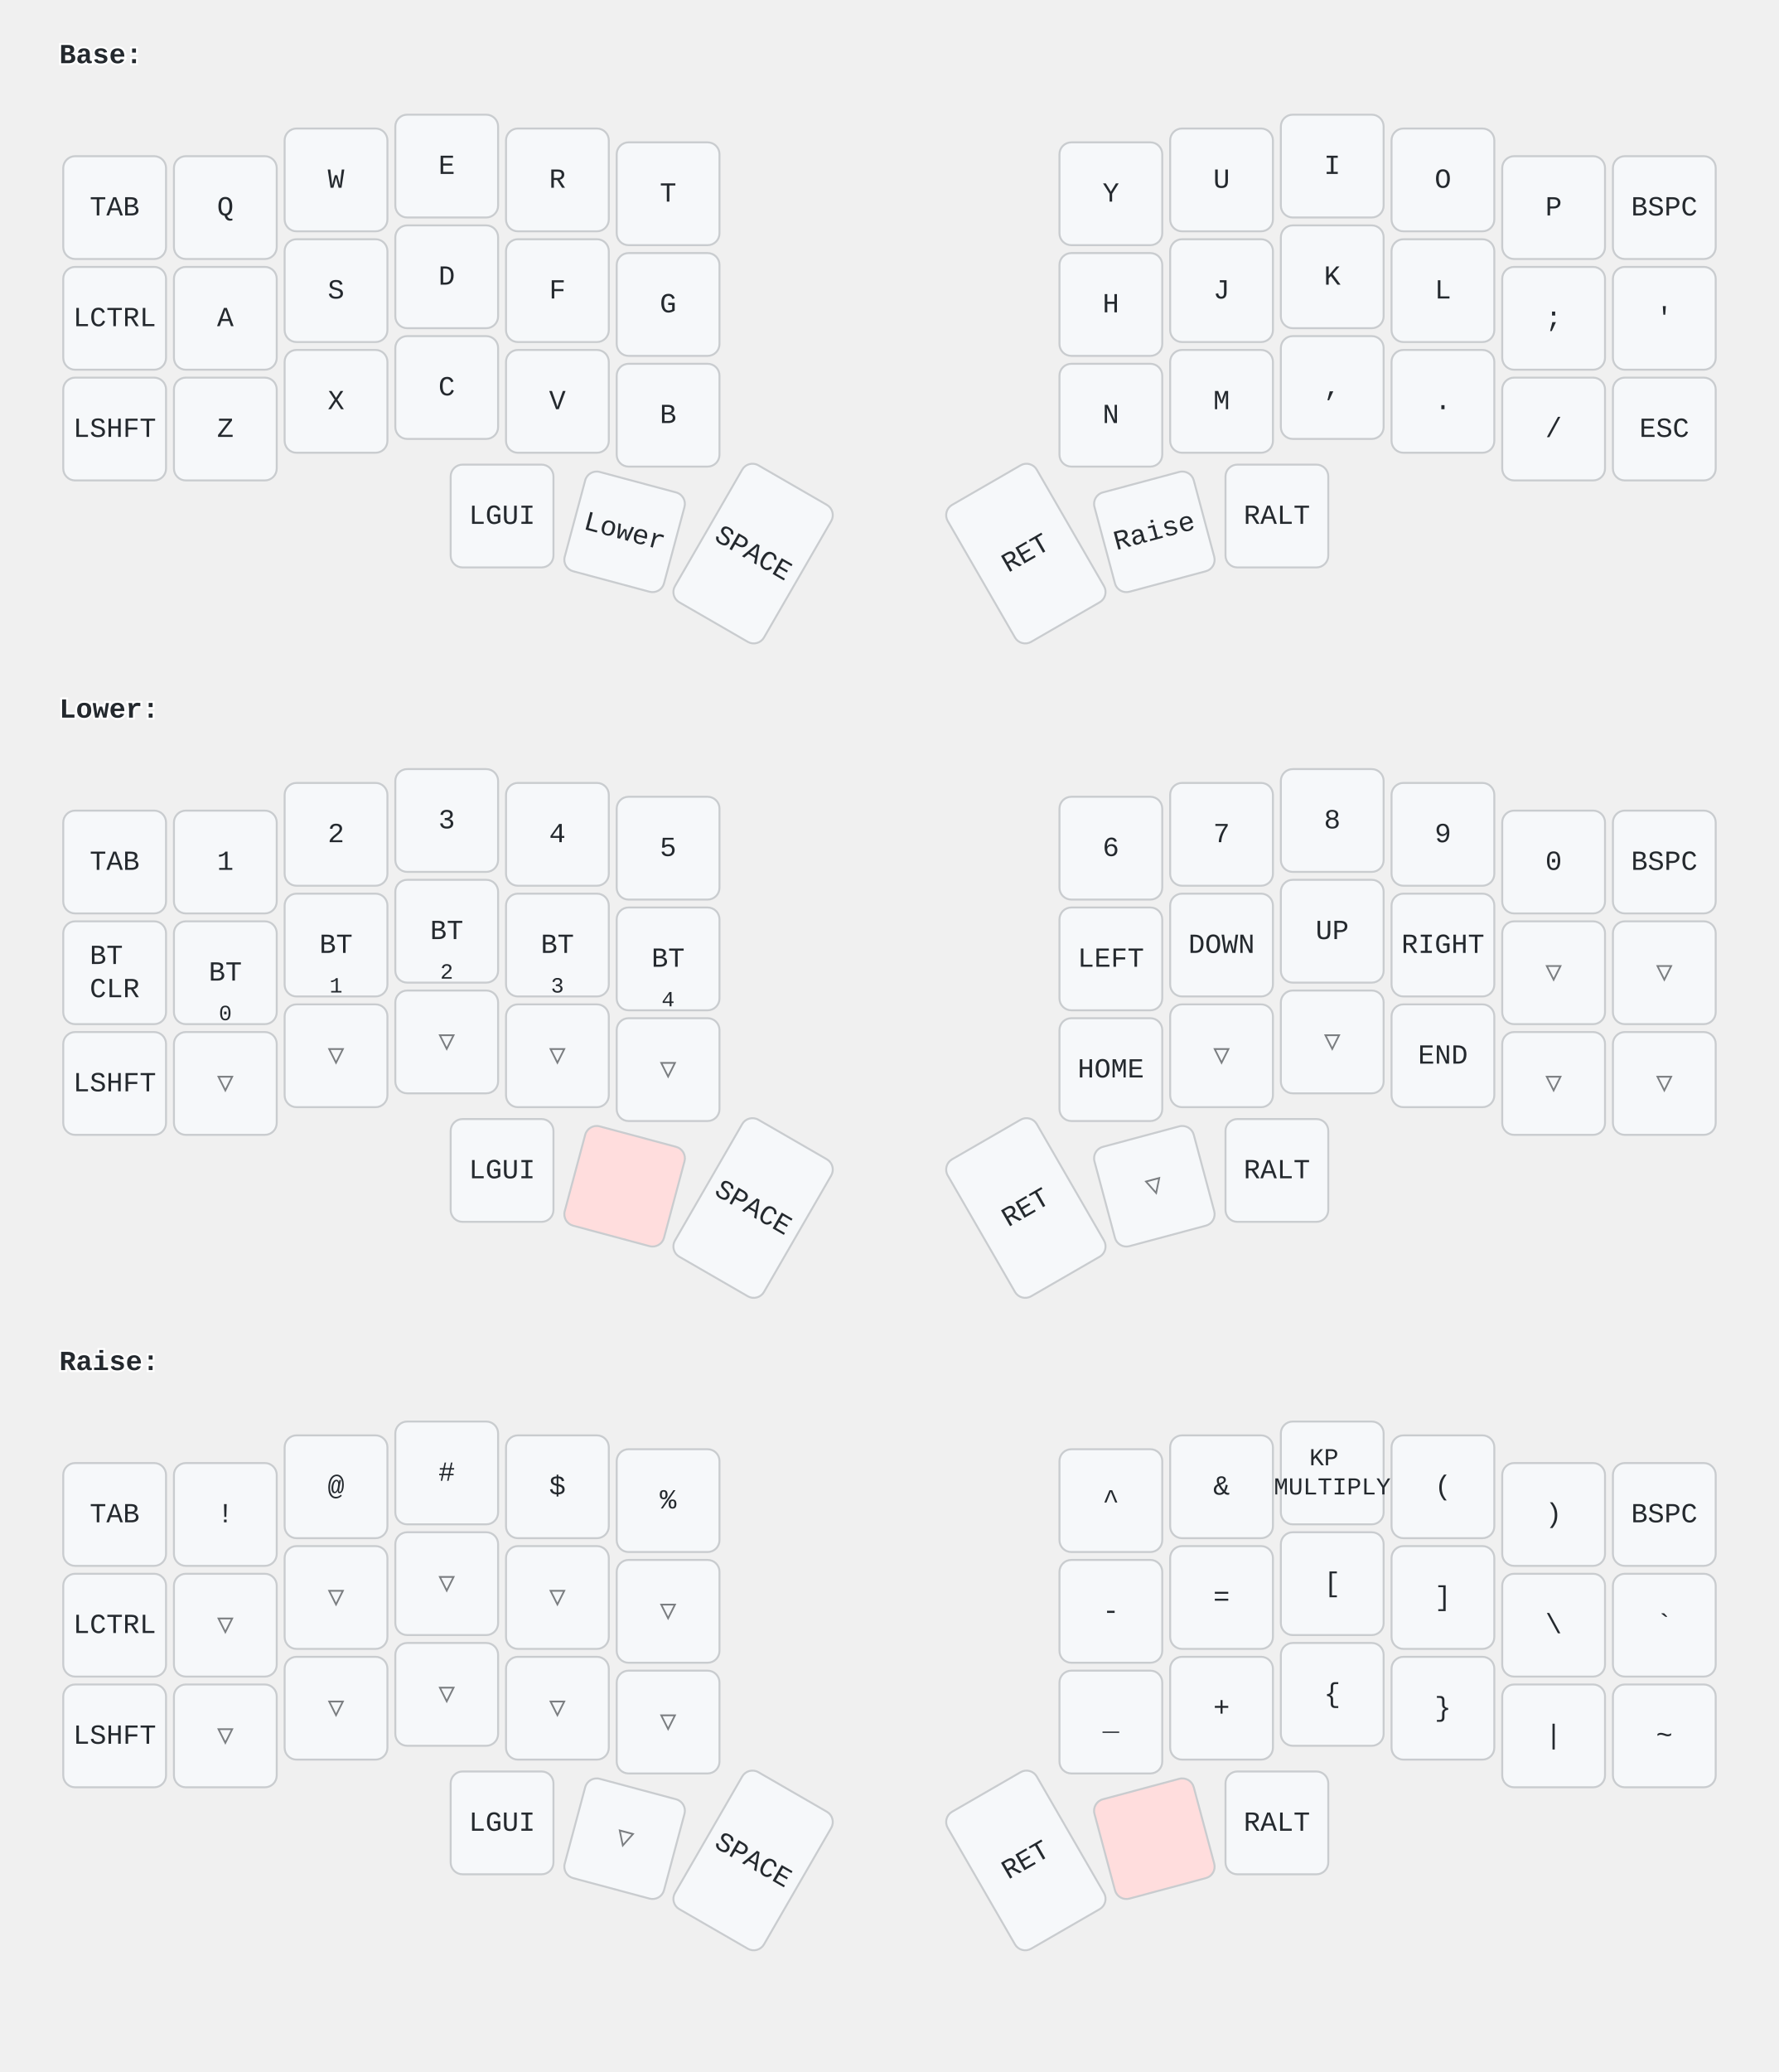
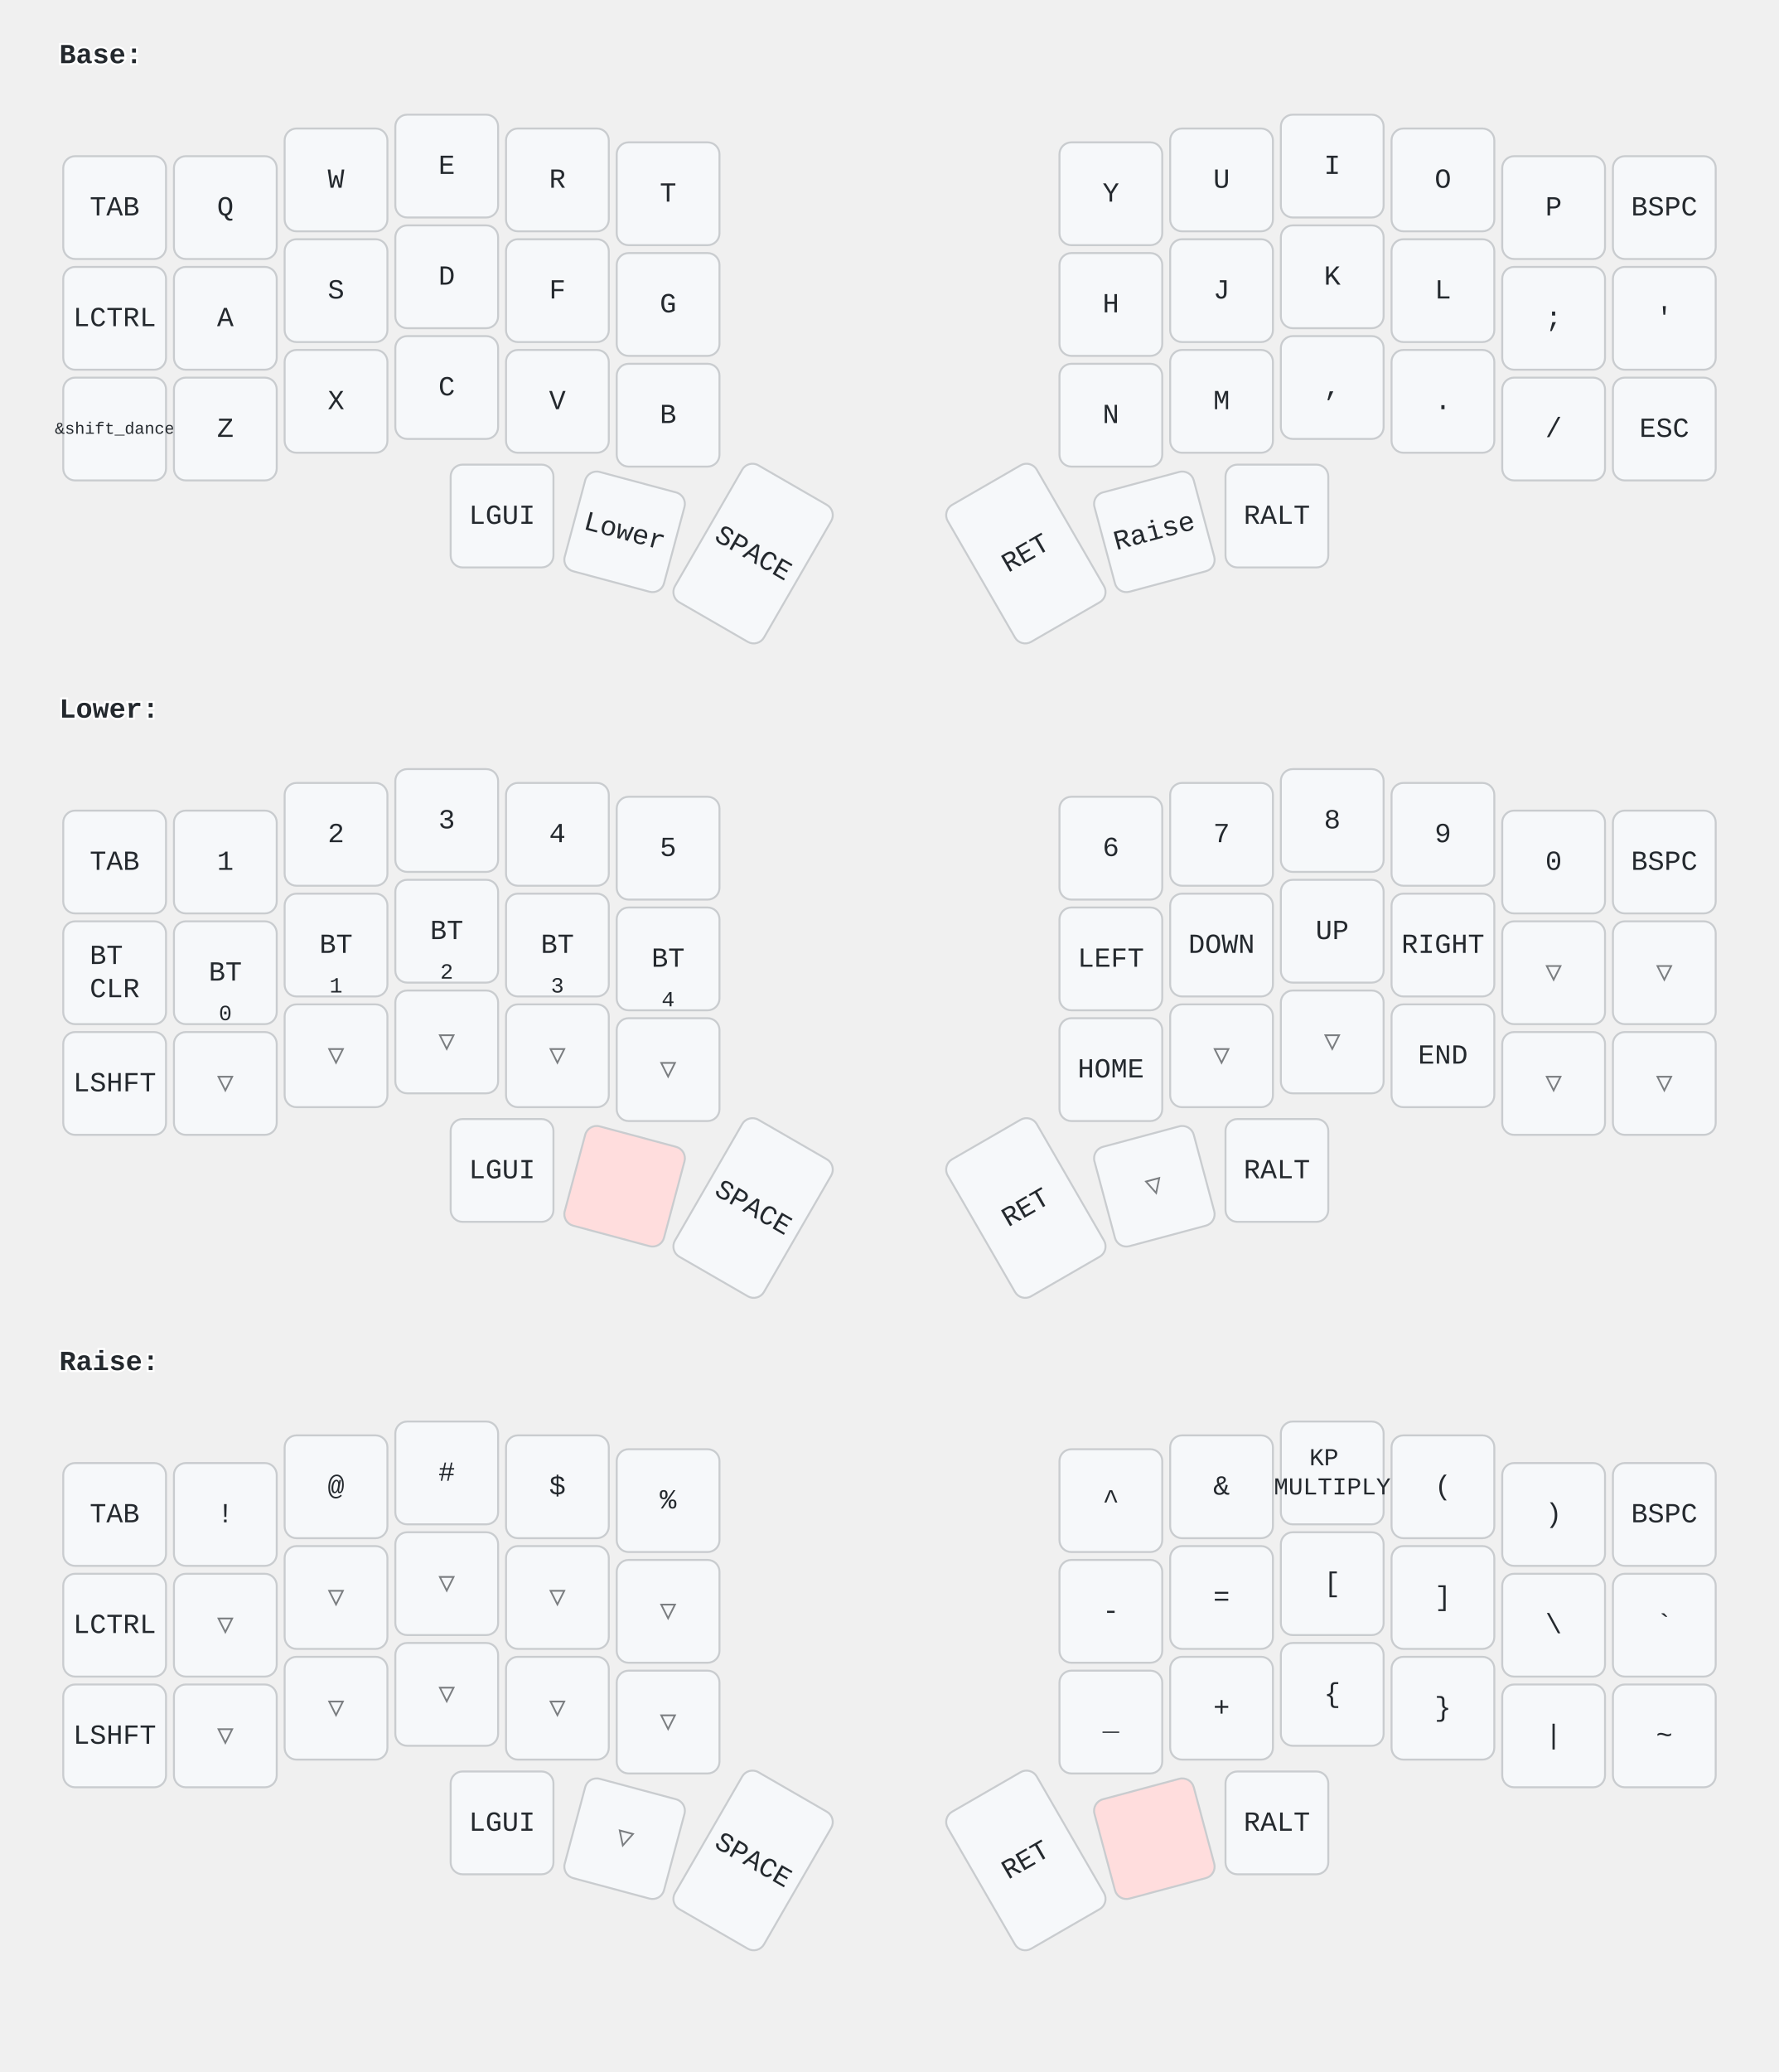
<svg xmlns="http://www.w3.org/2000/svg" width="900" height="1048" viewBox="0 0 900 1048" class="keymap">
  <style>/* inherit to force styles through use tags */
svg path {
    fill: inherit;
}

/* font and background color specifications */
svg.keymap {
    font-family: SFMono-Regular,Consolas,Liberation Mono,Menlo,monospace;
    font-size: 14px;
    font-kerning: normal;
    text-rendering: optimizeLegibility;
    fill: #24292e;
}

/* default key styling */
rect.key {
    fill: #f6f8fa;
}

rect.key, rect.combo {
    stroke: #c9cccf;
    stroke-width: 1;
}

/* default key side styling, only used is draw_key_sides is set */
rect.side {
    filter: brightness(90%);
}

/* color accent for combo boxes */
rect.combo, rect.combo-separate {
    fill: #cdf;
}

/* color accent for held keys */
rect.held, rect.combo.held {
    fill: #fdd;
}

/* color accent for ghost (optional) keys */
rect.ghost, rect.combo.ghost {
    stroke-dasharray: 4, 4;
    stroke-width: 2;
}

text {
    text-anchor: middle;
    dominant-baseline: middle;
}

/* styling for layer labels */
text.label {
    font-weight: bold;
    text-anchor: start;
    stroke: white;
    stroke-width: 2;
    paint-order: stroke;
}

/* styling for combo tap, and key hold/shifted label text */
text.combo, text.hold, text.shifted {
    font-size: 11px;
}

text.hold {
    text-anchor: middle;
    dominant-baseline: auto;
}

text.shifted {
    text-anchor: middle;
    dominant-baseline: hanging;
}

/* styling for hold/shifted label text in combo box */
text.combo.hold, text.combo.shifted {
    font-size: 8px;
}

/* lighter symbol for transparent keys */
text.trans {
    fill: #7b7e81;
}

/* styling for combo dendrons */
path.combo {
    stroke-width: 1;
    stroke: gray;
    fill: none;
}

/* Start Tabler Icons Cleanup */
/* cannot use height/width with glyphs */
.icon-tabler &gt; path {
    fill: inherit;
    stroke: inherit;
    stroke-width: 2;
}
/* hide tabler's default box */
.icon-tabler &gt; path[stroke="none"][fill="none"] {
    visibility: hidden;
}
/* End Tabler Icons Cleanup */
</style>
  <g transform="translate(30, 0)" class="layer-Base">
    <text x="0" y="28" class="label">Base:</text>
    <g transform="translate(0, 56)">
      <g transform="translate(28, 49)" class="key keypos-0">
        <rect rx="6" ry="6" x="-26" y="-26" width="52" height="52" class="key" />
        <text x="0" y="0" class="key tap">TAB</text>
      </g>
      <g transform="translate(84, 49)" class="key keypos-1">
        <rect rx="6" ry="6" x="-26" y="-26" width="52" height="52" class="key" />
        <text x="0" y="0" class="key tap">Q</text>
      </g>
      <g transform="translate(140, 35)" class="key keypos-2">
        <rect rx="6" ry="6" x="-26" y="-26" width="52" height="52" class="key" />
        <text x="0" y="0" class="key tap">W</text>
      </g>
      <g transform="translate(196, 28)" class="key keypos-3">
        <rect rx="6" ry="6" x="-26" y="-26" width="52" height="52" class="key" />
        <text x="0" y="0" class="key tap">E</text>
      </g>
      <g transform="translate(252, 35)" class="key keypos-4">
        <rect rx="6" ry="6" x="-26" y="-26" width="52" height="52" class="key" />
        <text x="0" y="0" class="key tap">R</text>
      </g>
      <g transform="translate(308, 42)" class="key keypos-5">
        <rect rx="6" ry="6" x="-26" y="-26" width="52" height="52" class="key" />
        <text x="0" y="0" class="key tap">T</text>
      </g>
      <g transform="translate(532, 42)" class="key keypos-6">
        <rect rx="6" ry="6" x="-26" y="-26" width="52" height="52" class="key" />
        <text x="0" y="0" class="key tap">Y</text>
      </g>
      <g transform="translate(588, 35)" class="key keypos-7">
        <rect rx="6" ry="6" x="-26" y="-26" width="52" height="52" class="key" />
        <text x="0" y="0" class="key tap">U</text>
      </g>
      <g transform="translate(644, 28)" class="key keypos-8">
        <rect rx="6" ry="6" x="-26" y="-26" width="52" height="52" class="key" />
        <text x="0" y="0" class="key tap">I</text>
      </g>
      <g transform="translate(700, 35)" class="key keypos-9">
        <rect rx="6" ry="6" x="-26" y="-26" width="52" height="52" class="key" />
        <text x="0" y="0" class="key tap">O</text>
      </g>
      <g transform="translate(756, 49)" class="key keypos-10">
        <rect rx="6" ry="6" x="-26" y="-26" width="52" height="52" class="key" />
        <text x="0" y="0" class="key tap">P</text>
      </g>
      <g transform="translate(812, 49)" class="key keypos-11">
        <rect rx="6" ry="6" x="-26" y="-26" width="52" height="52" class="key" />
        <text x="0" y="0" class="key tap">BSPC</text>
      </g>
      <g transform="translate(28, 105)" class="key keypos-12">
        <rect rx="6" ry="6" x="-26" y="-26" width="52" height="52" class="key" />
        <text x="0" y="0" class="key tap">LCTRL</text>
      </g>
      <g transform="translate(84, 105)" class="key keypos-13">
        <rect rx="6" ry="6" x="-26" y="-26" width="52" height="52" class="key" />
        <text x="0" y="0" class="key tap">A</text>
      </g>
      <g transform="translate(140, 91)" class="key keypos-14">
        <rect rx="6" ry="6" x="-26" y="-26" width="52" height="52" class="key" />
        <text x="0" y="0" class="key tap">S</text>
      </g>
      <g transform="translate(196, 84)" class="key keypos-15">
        <rect rx="6" ry="6" x="-26" y="-26" width="52" height="52" class="key" />
        <text x="0" y="0" class="key tap">D</text>
      </g>
      <g transform="translate(252, 91)" class="key keypos-16">
        <rect rx="6" ry="6" x="-26" y="-26" width="52" height="52" class="key" />
        <text x="0" y="0" class="key tap">F</text>
      </g>
      <g transform="translate(308, 98)" class="key keypos-17">
        <rect rx="6" ry="6" x="-26" y="-26" width="52" height="52" class="key" />
        <text x="0" y="0" class="key tap">G</text>
      </g>
      <g transform="translate(532, 98)" class="key keypos-18">
        <rect rx="6" ry="6" x="-26" y="-26" width="52" height="52" class="key" />
        <text x="0" y="0" class="key tap">H</text>
      </g>
      <g transform="translate(588, 91)" class="key keypos-19">
        <rect rx="6" ry="6" x="-26" y="-26" width="52" height="52" class="key" />
        <text x="0" y="0" class="key tap">J</text>
      </g>
      <g transform="translate(644, 84)" class="key keypos-20">
        <rect rx="6" ry="6" x="-26" y="-26" width="52" height="52" class="key" />
        <text x="0" y="0" class="key tap">K</text>
      </g>
      <g transform="translate(700, 91)" class="key keypos-21">
        <rect rx="6" ry="6" x="-26" y="-26" width="52" height="52" class="key" />
        <text x="0" y="0" class="key tap">L</text>
      </g>
      <g transform="translate(756, 105)" class="key keypos-22">
        <rect rx="6" ry="6" x="-26" y="-26" width="52" height="52" class="key" />
        <text x="0" y="0" class="key tap">;</text>
      </g>
      <g transform="translate(812, 105)" class="key keypos-23">
        <rect rx="6" ry="6" x="-26" y="-26" width="52" height="52" class="key" />
        <text x="0" y="0" class="key tap">'</text>
      </g>
      <g transform="translate(28, 161)" class="key keypos-24">
        <rect rx="6" ry="6" x="-26" y="-26" width="52" height="52" class="key" />
-         <text x="0" y="0" class="key tap">LSHFT</text>
+         <text x="0" y="0" class="key tap">
+           <tspan style="font-size: 60%">&amp;shift_dance</tspan>
+         </text>
      </g>
      <g transform="translate(84, 161)" class="key keypos-25">
        <rect rx="6" ry="6" x="-26" y="-26" width="52" height="52" class="key" />
        <text x="0" y="0" class="key tap">Z</text>
      </g>
      <g transform="translate(140, 147)" class="key keypos-26">
        <rect rx="6" ry="6" x="-26" y="-26" width="52" height="52" class="key" />
        <text x="0" y="0" class="key tap">X</text>
      </g>
      <g transform="translate(196, 140)" class="key keypos-27">
        <rect rx="6" ry="6" x="-26" y="-26" width="52" height="52" class="key" />
        <text x="0" y="0" class="key tap">C</text>
      </g>
      <g transform="translate(252, 147)" class="key keypos-28">
        <rect rx="6" ry="6" x="-26" y="-26" width="52" height="52" class="key" />
        <text x="0" y="0" class="key tap">V</text>
      </g>
      <g transform="translate(308, 154)" class="key keypos-29">
        <rect rx="6" ry="6" x="-26" y="-26" width="52" height="52" class="key" />
        <text x="0" y="0" class="key tap">B</text>
      </g>
      <g transform="translate(532, 154)" class="key keypos-30">
        <rect rx="6" ry="6" x="-26" y="-26" width="52" height="52" class="key" />
        <text x="0" y="0" class="key tap">N</text>
      </g>
      <g transform="translate(588, 147)" class="key keypos-31">
        <rect rx="6" ry="6" x="-26" y="-26" width="52" height="52" class="key" />
        <text x="0" y="0" class="key tap">M</text>
      </g>
      <g transform="translate(644, 140)" class="key keypos-32">
        <rect rx="6" ry="6" x="-26" y="-26" width="52" height="52" class="key" />
        <text x="0" y="0" class="key tap">,</text>
      </g>
      <g transform="translate(700, 147)" class="key keypos-33">
        <rect rx="6" ry="6" x="-26" y="-26" width="52" height="52" class="key" />
        <text x="0" y="0" class="key tap">.</text>
      </g>
      <g transform="translate(756, 161)" class="key keypos-34">
        <rect rx="6" ry="6" x="-26" y="-26" width="52" height="52" class="key" />
        <text x="0" y="0" class="key tap">/</text>
      </g>
      <g transform="translate(812, 161)" class="key keypos-35">
        <rect rx="6" ry="6" x="-26" y="-26" width="52" height="52" class="key" />
        <text x="0" y="0" class="key tap">ESC</text>
      </g>
      <g transform="translate(224, 205)" class="key keypos-36">
        <rect rx="6" ry="6" x="-26" y="-26" width="52" height="52" class="key" />
        <text x="0" y="0" class="key tap">LGUI</text>
      </g>
      <g transform="translate(286, 213) rotate(15.0)" class="key keypos-37">
        <rect rx="6" ry="6" x="-26" y="-26" width="52" height="52" class="key" />
        <text x="0" y="0" class="key tap">Lower</text>
      </g>
      <g transform="translate(351, 224) rotate(30.0)" class="key keypos-38">
        <rect rx="6" ry="6" x="-26" y="-40" width="52" height="80" class="key" />
        <text x="0" y="0" class="key tap">SPACE</text>
      </g>
      <g transform="translate(489, 224) rotate(-30.0)" class="key keypos-39">
        <rect rx="6" ry="6" x="-26" y="-40" width="52" height="80" class="key" />
        <text x="0" y="0" class="key tap">RET</text>
      </g>
      <g transform="translate(554, 213) rotate(-15.0)" class="key keypos-40">
        <rect rx="6" ry="6" x="-26" y="-26" width="52" height="52" class="key" />
        <text x="0" y="0" class="key tap">Raise</text>
      </g>
      <g transform="translate(616, 205)" class="key keypos-41">
        <rect rx="6" ry="6" x="-26" y="-26" width="52" height="52" class="key" />
        <text x="0" y="0" class="key tap">RALT</text>
      </g>
    </g>
  </g>
  <g transform="translate(30, 331)" class="layer-Lower">
    <text x="0" y="28" class="label">Lower:</text>
    <g transform="translate(0, 56)">
      <g transform="translate(28, 49)" class="key keypos-0">
        <rect rx="6" ry="6" x="-26" y="-26" width="52" height="52" class="key" />
        <text x="0" y="0" class="key tap">TAB</text>
      </g>
      <g transform="translate(84, 49)" class="key keypos-1">
        <rect rx="6" ry="6" x="-26" y="-26" width="52" height="52" class="key" />
        <text x="0" y="0" class="key tap">1</text>
      </g>
      <g transform="translate(140, 35)" class="key keypos-2">
        <rect rx="6" ry="6" x="-26" y="-26" width="52" height="52" class="key" />
        <text x="0" y="0" class="key tap">2</text>
      </g>
      <g transform="translate(196, 28)" class="key keypos-3">
        <rect rx="6" ry="6" x="-26" y="-26" width="52" height="52" class="key" />
        <text x="0" y="0" class="key tap">3</text>
      </g>
      <g transform="translate(252, 35)" class="key keypos-4">
        <rect rx="6" ry="6" x="-26" y="-26" width="52" height="52" class="key" />
        <text x="0" y="0" class="key tap">4</text>
      </g>
      <g transform="translate(308, 42)" class="key keypos-5">
        <rect rx="6" ry="6" x="-26" y="-26" width="52" height="52" class="key" />
        <text x="0" y="0" class="key tap">5</text>
      </g>
      <g transform="translate(532, 42)" class="key keypos-6">
        <rect rx="6" ry="6" x="-26" y="-26" width="52" height="52" class="key" />
        <text x="0" y="0" class="key tap">6</text>
      </g>
      <g transform="translate(588, 35)" class="key keypos-7">
        <rect rx="6" ry="6" x="-26" y="-26" width="52" height="52" class="key" />
        <text x="0" y="0" class="key tap">7</text>
      </g>
      <g transform="translate(644, 28)" class="key keypos-8">
        <rect rx="6" ry="6" x="-26" y="-26" width="52" height="52" class="key" />
        <text x="0" y="0" class="key tap">8</text>
      </g>
      <g transform="translate(700, 35)" class="key keypos-9">
        <rect rx="6" ry="6" x="-26" y="-26" width="52" height="52" class="key" />
        <text x="0" y="0" class="key tap">9</text>
      </g>
      <g transform="translate(756, 49)" class="key keypos-10">
        <rect rx="6" ry="6" x="-26" y="-26" width="52" height="52" class="key" />
        <text x="0" y="0" class="key tap">0</text>
      </g>
      <g transform="translate(812, 49)" class="key keypos-11">
        <rect rx="6" ry="6" x="-26" y="-26" width="52" height="52" class="key" />
        <text x="0" y="0" class="key tap">BSPC</text>
      </g>
      <g transform="translate(28, 105)" class="key keypos-12">
        <rect rx="6" ry="6" x="-26" y="-26" width="52" height="52" class="key" />
        <text x="0" y="0" class="key tap">
          <tspan x="0" dy="-0.6em">BT</tspan>
          <tspan x="0" dy="1.2em">CLR</tspan>
        </text>
      </g>
      <g transform="translate(84, 105)" class="key keypos-13">
        <rect rx="6" ry="6" x="-26" y="-26" width="52" height="52" class="key" />
        <text x="0" y="0" class="key tap">BT</text>
        <text x="0" y="24" class="key hold">0</text>
      </g>
      <g transform="translate(140, 91)" class="key keypos-14">
        <rect rx="6" ry="6" x="-26" y="-26" width="52" height="52" class="key" />
        <text x="0" y="0" class="key tap">BT</text>
        <text x="0" y="24" class="key hold">1</text>
      </g>
      <g transform="translate(196, 84)" class="key keypos-15">
        <rect rx="6" ry="6" x="-26" y="-26" width="52" height="52" class="key" />
        <text x="0" y="0" class="key tap">BT</text>
        <text x="0" y="24" class="key hold">2</text>
      </g>
      <g transform="translate(252, 91)" class="key keypos-16">
        <rect rx="6" ry="6" x="-26" y="-26" width="52" height="52" class="key" />
        <text x="0" y="0" class="key tap">BT</text>
        <text x="0" y="24" class="key hold">3</text>
      </g>
      <g transform="translate(308, 98)" class="key keypos-17">
        <rect rx="6" ry="6" x="-26" y="-26" width="52" height="52" class="key" />
        <text x="0" y="0" class="key tap">BT</text>
        <text x="0" y="24" class="key hold">4</text>
      </g>
      <g transform="translate(532, 98)" class="key keypos-18">
        <rect rx="6" ry="6" x="-26" y="-26" width="52" height="52" class="key" />
        <text x="0" y="0" class="key tap">LEFT</text>
      </g>
      <g transform="translate(588, 91)" class="key keypos-19">
        <rect rx="6" ry="6" x="-26" y="-26" width="52" height="52" class="key" />
        <text x="0" y="0" class="key tap">DOWN</text>
      </g>
      <g transform="translate(644, 84)" class="key keypos-20">
        <rect rx="6" ry="6" x="-26" y="-26" width="52" height="52" class="key" />
        <text x="0" y="0" class="key tap">UP</text>
      </g>
      <g transform="translate(700, 91)" class="key keypos-21">
        <rect rx="6" ry="6" x="-26" y="-26" width="52" height="52" class="key" />
        <text x="0" y="0" class="key tap">RIGHT</text>
      </g>
      <g transform="translate(756, 105)" class="key trans keypos-22">
        <rect rx="6" ry="6" x="-26" y="-26" width="52" height="52" class="key trans" />
        <text x="0" y="0" class="key trans tap">▽</text>
      </g>
      <g transform="translate(812, 105)" class="key trans keypos-23">
        <rect rx="6" ry="6" x="-26" y="-26" width="52" height="52" class="key trans" />
        <text x="0" y="0" class="key trans tap">▽</text>
      </g>
      <g transform="translate(28, 161)" class="key keypos-24">
        <rect rx="6" ry="6" x="-26" y="-26" width="52" height="52" class="key" />
        <text x="0" y="0" class="key tap">LSHFT</text>
      </g>
      <g transform="translate(84, 161)" class="key trans keypos-25">
        <rect rx="6" ry="6" x="-26" y="-26" width="52" height="52" class="key trans" />
        <text x="0" y="0" class="key trans tap">▽</text>
      </g>
      <g transform="translate(140, 147)" class="key trans keypos-26">
        <rect rx="6" ry="6" x="-26" y="-26" width="52" height="52" class="key trans" />
        <text x="0" y="0" class="key trans tap">▽</text>
      </g>
      <g transform="translate(196, 140)" class="key trans keypos-27">
        <rect rx="6" ry="6" x="-26" y="-26" width="52" height="52" class="key trans" />
        <text x="0" y="0" class="key trans tap">▽</text>
      </g>
      <g transform="translate(252, 147)" class="key trans keypos-28">
        <rect rx="6" ry="6" x="-26" y="-26" width="52" height="52" class="key trans" />
        <text x="0" y="0" class="key trans tap">▽</text>
      </g>
      <g transform="translate(308, 154)" class="key trans keypos-29">
        <rect rx="6" ry="6" x="-26" y="-26" width="52" height="52" class="key trans" />
        <text x="0" y="0" class="key trans tap">▽</text>
      </g>
      <g transform="translate(532, 154)" class="key keypos-30">
        <rect rx="6" ry="6" x="-26" y="-26" width="52" height="52" class="key" />
        <text x="0" y="0" class="key tap">HOME</text>
      </g>
      <g transform="translate(588, 147)" class="key trans keypos-31">
        <rect rx="6" ry="6" x="-26" y="-26" width="52" height="52" class="key trans" />
        <text x="0" y="0" class="key trans tap">▽</text>
      </g>
      <g transform="translate(644, 140)" class="key trans keypos-32">
        <rect rx="6" ry="6" x="-26" y="-26" width="52" height="52" class="key trans" />
        <text x="0" y="0" class="key trans tap">▽</text>
      </g>
      <g transform="translate(700, 147)" class="key keypos-33">
        <rect rx="6" ry="6" x="-26" y="-26" width="52" height="52" class="key" />
        <text x="0" y="0" class="key tap">END</text>
      </g>
      <g transform="translate(756, 161)" class="key trans keypos-34">
        <rect rx="6" ry="6" x="-26" y="-26" width="52" height="52" class="key trans" />
        <text x="0" y="0" class="key trans tap">▽</text>
      </g>
      <g transform="translate(812, 161)" class="key trans keypos-35">
        <rect rx="6" ry="6" x="-26" y="-26" width="52" height="52" class="key trans" />
        <text x="0" y="0" class="key trans tap">▽</text>
      </g>
      <g transform="translate(224, 205)" class="key keypos-36">
        <rect rx="6" ry="6" x="-26" y="-26" width="52" height="52" class="key" />
        <text x="0" y="0" class="key tap">LGUI</text>
      </g>
      <g transform="translate(286, 213) rotate(15.0)" class="key held keypos-37">
        <rect rx="6" ry="6" x="-26" y="-26" width="52" height="52" class="key held" />
      </g>
      <g transform="translate(351, 224) rotate(30.0)" class="key keypos-38">
        <rect rx="6" ry="6" x="-26" y="-40" width="52" height="80" class="key" />
        <text x="0" y="0" class="key tap">SPACE</text>
      </g>
      <g transform="translate(489, 224) rotate(-30.0)" class="key keypos-39">
        <rect rx="6" ry="6" x="-26" y="-40" width="52" height="80" class="key" />
        <text x="0" y="0" class="key tap">RET</text>
      </g>
      <g transform="translate(554, 213) rotate(-15.0)" class="key trans keypos-40">
        <rect rx="6" ry="6" x="-26" y="-26" width="52" height="52" class="key trans" />
        <text x="0" y="0" class="key trans tap">▽</text>
      </g>
      <g transform="translate(616, 205)" class="key keypos-41">
        <rect rx="6" ry="6" x="-26" y="-26" width="52" height="52" class="key" />
        <text x="0" y="0" class="key tap">RALT</text>
      </g>
    </g>
  </g>
  <g transform="translate(30, 661)" class="layer-Raise">
    <text x="0" y="28" class="label">Raise:</text>
    <g transform="translate(0, 56)">
      <g transform="translate(28, 49)" class="key keypos-0">
        <rect rx="6" ry="6" x="-26" y="-26" width="52" height="52" class="key" />
        <text x="0" y="0" class="key tap">TAB</text>
      </g>
      <g transform="translate(84, 49)" class="key keypos-1">
        <rect rx="6" ry="6" x="-26" y="-26" width="52" height="52" class="key" />
        <text x="0" y="0" class="key tap">!</text>
      </g>
      <g transform="translate(140, 35)" class="key keypos-2">
        <rect rx="6" ry="6" x="-26" y="-26" width="52" height="52" class="key" />
        <text x="0" y="0" class="key tap">@</text>
      </g>
      <g transform="translate(196, 28)" class="key keypos-3">
        <rect rx="6" ry="6" x="-26" y="-26" width="52" height="52" class="key" />
        <text x="0" y="0" class="key tap">#</text>
      </g>
      <g transform="translate(252, 35)" class="key keypos-4">
        <rect rx="6" ry="6" x="-26" y="-26" width="52" height="52" class="key" />
        <text x="0" y="0" class="key tap">$</text>
      </g>
      <g transform="translate(308, 42)" class="key keypos-5">
        <rect rx="6" ry="6" x="-26" y="-26" width="52" height="52" class="key" />
        <text x="0" y="0" class="key tap">%</text>
      </g>
      <g transform="translate(532, 42)" class="key keypos-6">
        <rect rx="6" ry="6" x="-26" y="-26" width="52" height="52" class="key" />
        <text x="0" y="0" class="key tap">^</text>
      </g>
      <g transform="translate(588, 35)" class="key keypos-7">
        <rect rx="6" ry="6" x="-26" y="-26" width="52" height="52" class="key" />
        <text x="0" y="0" class="key tap">&amp;</text>
      </g>
      <g transform="translate(644, 28)" class="key keypos-8">
        <rect rx="6" ry="6" x="-26" y="-26" width="52" height="52" class="key" />
        <text x="0" y="0" class="key tap">
          <tspan x="0" dy="-0.6em" style="font-size: 88%">KP</tspan>
          <tspan x="0" dy="1.2em" style="font-size: 88%">MULTIPLY</tspan>
        </text>
      </g>
      <g transform="translate(700, 35)" class="key keypos-9">
        <rect rx="6" ry="6" x="-26" y="-26" width="52" height="52" class="key" />
        <text x="0" y="0" class="key tap">(</text>
      </g>
      <g transform="translate(756, 49)" class="key keypos-10">
        <rect rx="6" ry="6" x="-26" y="-26" width="52" height="52" class="key" />
        <text x="0" y="0" class="key tap">)</text>
      </g>
      <g transform="translate(812, 49)" class="key keypos-11">
        <rect rx="6" ry="6" x="-26" y="-26" width="52" height="52" class="key" />
        <text x="0" y="0" class="key tap">BSPC</text>
      </g>
      <g transform="translate(28, 105)" class="key keypos-12">
        <rect rx="6" ry="6" x="-26" y="-26" width="52" height="52" class="key" />
        <text x="0" y="0" class="key tap">LCTRL</text>
      </g>
      <g transform="translate(84, 105)" class="key trans keypos-13">
        <rect rx="6" ry="6" x="-26" y="-26" width="52" height="52" class="key trans" />
        <text x="0" y="0" class="key trans tap">▽</text>
      </g>
      <g transform="translate(140, 91)" class="key trans keypos-14">
        <rect rx="6" ry="6" x="-26" y="-26" width="52" height="52" class="key trans" />
        <text x="0" y="0" class="key trans tap">▽</text>
      </g>
      <g transform="translate(196, 84)" class="key trans keypos-15">
        <rect rx="6" ry="6" x="-26" y="-26" width="52" height="52" class="key trans" />
        <text x="0" y="0" class="key trans tap">▽</text>
      </g>
      <g transform="translate(252, 91)" class="key trans keypos-16">
        <rect rx="6" ry="6" x="-26" y="-26" width="52" height="52" class="key trans" />
        <text x="0" y="0" class="key trans tap">▽</text>
      </g>
      <g transform="translate(308, 98)" class="key trans keypos-17">
        <rect rx="6" ry="6" x="-26" y="-26" width="52" height="52" class="key trans" />
        <text x="0" y="0" class="key trans tap">▽</text>
      </g>
      <g transform="translate(532, 98)" class="key keypos-18">
        <rect rx="6" ry="6" x="-26" y="-26" width="52" height="52" class="key" />
        <text x="0" y="0" class="key tap">-</text>
      </g>
      <g transform="translate(588, 91)" class="key keypos-19">
        <rect rx="6" ry="6" x="-26" y="-26" width="52" height="52" class="key" />
        <text x="0" y="0" class="key tap">=</text>
      </g>
      <g transform="translate(644, 84)" class="key keypos-20">
        <rect rx="6" ry="6" x="-26" y="-26" width="52" height="52" class="key" />
        <text x="0" y="0" class="key tap">[</text>
      </g>
      <g transform="translate(700, 91)" class="key keypos-21">
        <rect rx="6" ry="6" x="-26" y="-26" width="52" height="52" class="key" />
        <text x="0" y="0" class="key tap">]</text>
      </g>
      <g transform="translate(756, 105)" class="key keypos-22">
        <rect rx="6" ry="6" x="-26" y="-26" width="52" height="52" class="key" />
        <text x="0" y="0" class="key tap">\</text>
      </g>
      <g transform="translate(812, 105)" class="key keypos-23">
        <rect rx="6" ry="6" x="-26" y="-26" width="52" height="52" class="key" />
        <text x="0" y="0" class="key tap">`</text>
      </g>
      <g transform="translate(28, 161)" class="key keypos-24">
        <rect rx="6" ry="6" x="-26" y="-26" width="52" height="52" class="key" />
        <text x="0" y="0" class="key tap">LSHFT</text>
      </g>
      <g transform="translate(84, 161)" class="key trans keypos-25">
        <rect rx="6" ry="6" x="-26" y="-26" width="52" height="52" class="key trans" />
        <text x="0" y="0" class="key trans tap">▽</text>
      </g>
      <g transform="translate(140, 147)" class="key trans keypos-26">
        <rect rx="6" ry="6" x="-26" y="-26" width="52" height="52" class="key trans" />
        <text x="0" y="0" class="key trans tap">▽</text>
      </g>
      <g transform="translate(196, 140)" class="key trans keypos-27">
        <rect rx="6" ry="6" x="-26" y="-26" width="52" height="52" class="key trans" />
        <text x="0" y="0" class="key trans tap">▽</text>
      </g>
      <g transform="translate(252, 147)" class="key trans keypos-28">
        <rect rx="6" ry="6" x="-26" y="-26" width="52" height="52" class="key trans" />
        <text x="0" y="0" class="key trans tap">▽</text>
      </g>
      <g transform="translate(308, 154)" class="key trans keypos-29">
        <rect rx="6" ry="6" x="-26" y="-26" width="52" height="52" class="key trans" />
        <text x="0" y="0" class="key trans tap">▽</text>
      </g>
      <g transform="translate(532, 154)" class="key keypos-30">
        <rect rx="6" ry="6" x="-26" y="-26" width="52" height="52" class="key" />
        <text x="0" y="0" class="key tap">_</text>
      </g>
      <g transform="translate(588, 147)" class="key keypos-31">
        <rect rx="6" ry="6" x="-26" y="-26" width="52" height="52" class="key" />
        <text x="0" y="0" class="key tap">+</text>
      </g>
      <g transform="translate(644, 140)" class="key keypos-32">
        <rect rx="6" ry="6" x="-26" y="-26" width="52" height="52" class="key" />
        <text x="0" y="0" class="key tap">{</text>
      </g>
      <g transform="translate(700, 147)" class="key keypos-33">
        <rect rx="6" ry="6" x="-26" y="-26" width="52" height="52" class="key" />
        <text x="0" y="0" class="key tap">}</text>
      </g>
      <g transform="translate(756, 161)" class="key keypos-34">
        <rect rx="6" ry="6" x="-26" y="-26" width="52" height="52" class="key" />
        <text x="0" y="0" class="key tap">|</text>
      </g>
      <g transform="translate(812, 161)" class="key keypos-35">
        <rect rx="6" ry="6" x="-26" y="-26" width="52" height="52" class="key" />
        <text x="0" y="0" class="key tap">~</text>
      </g>
      <g transform="translate(224, 205)" class="key keypos-36">
        <rect rx="6" ry="6" x="-26" y="-26" width="52" height="52" class="key" />
        <text x="0" y="0" class="key tap">LGUI</text>
      </g>
      <g transform="translate(286, 213) rotate(15.0)" class="key trans keypos-37">
        <rect rx="6" ry="6" x="-26" y="-26" width="52" height="52" class="key trans" />
        <text x="0" y="0" class="key trans tap">▽</text>
      </g>
      <g transform="translate(351, 224) rotate(30.0)" class="key keypos-38">
        <rect rx="6" ry="6" x="-26" y="-40" width="52" height="80" class="key" />
        <text x="0" y="0" class="key tap">SPACE</text>
      </g>
      <g transform="translate(489, 224) rotate(-30.0)" class="key keypos-39">
        <rect rx="6" ry="6" x="-26" y="-40" width="52" height="80" class="key" />
        <text x="0" y="0" class="key tap">RET</text>
      </g>
      <g transform="translate(554, 213) rotate(-15.0)" class="key held keypos-40">
        <rect rx="6" ry="6" x="-26" y="-26" width="52" height="52" class="key held" />
      </g>
      <g transform="translate(616, 205)" class="key keypos-41">
        <rect rx="6" ry="6" x="-26" y="-26" width="52" height="52" class="key" />
        <text x="0" y="0" class="key tap">RALT</text>
      </g>
    </g>
  </g>
</svg>
